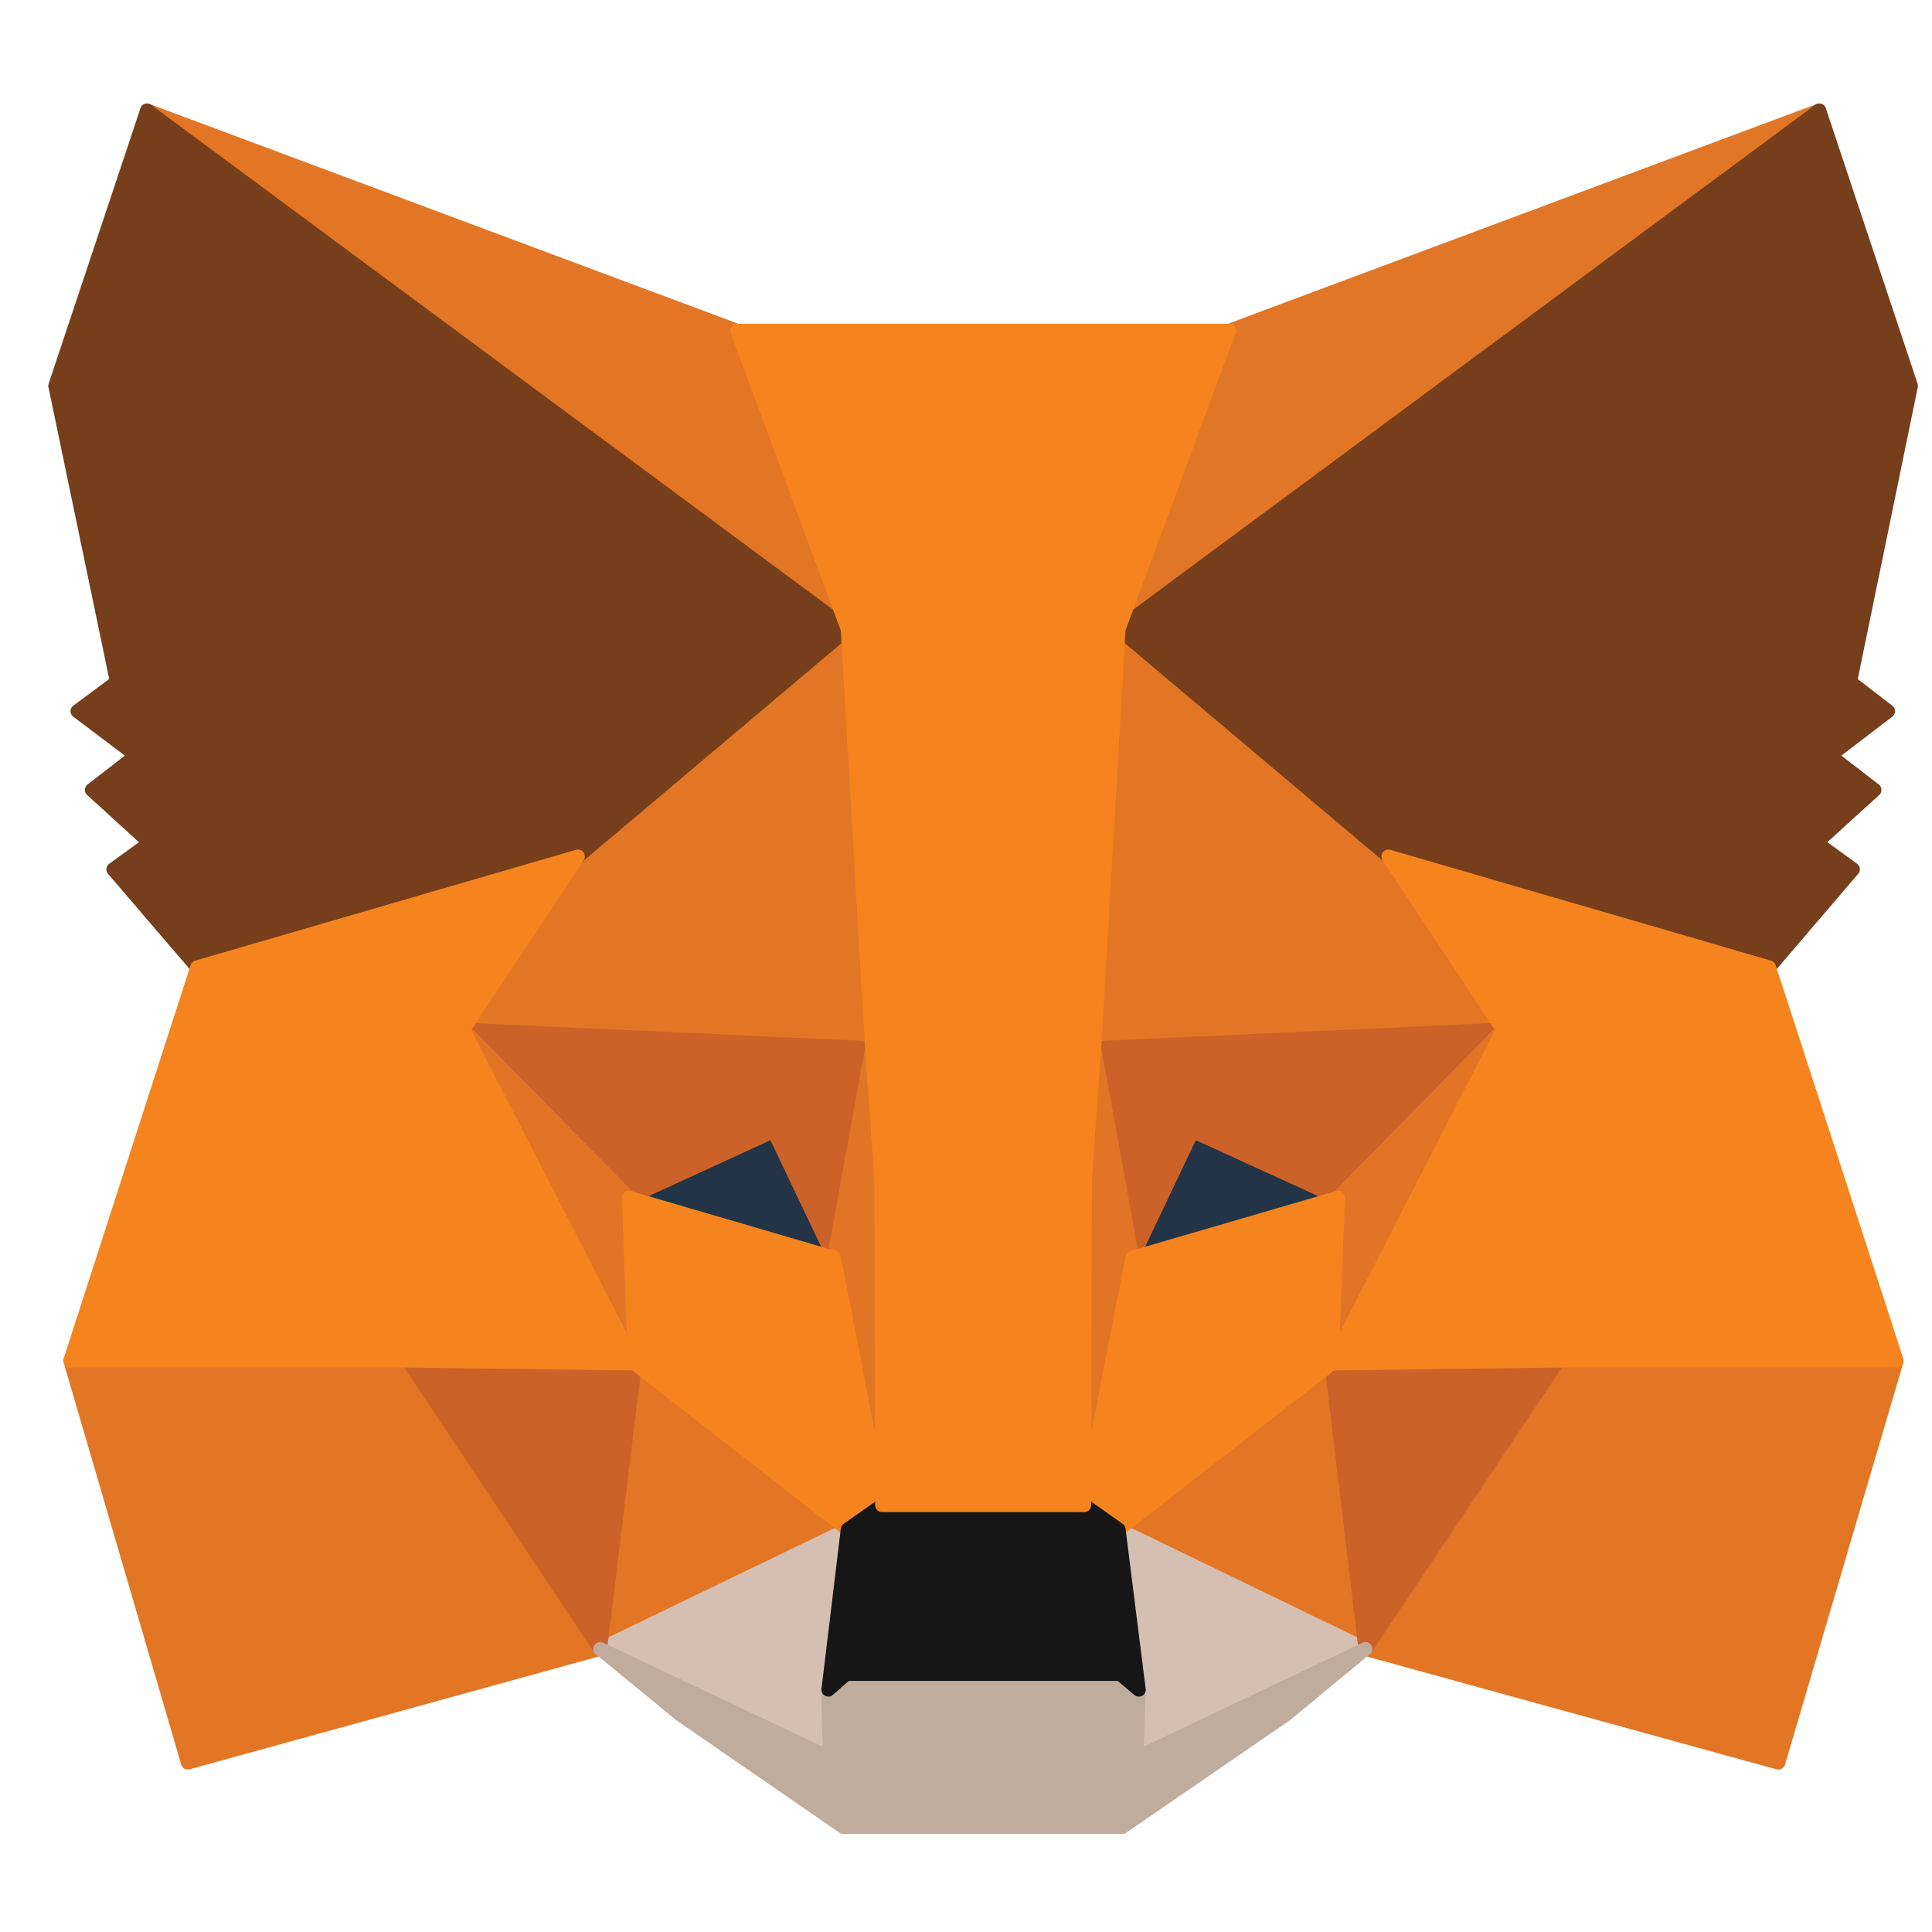
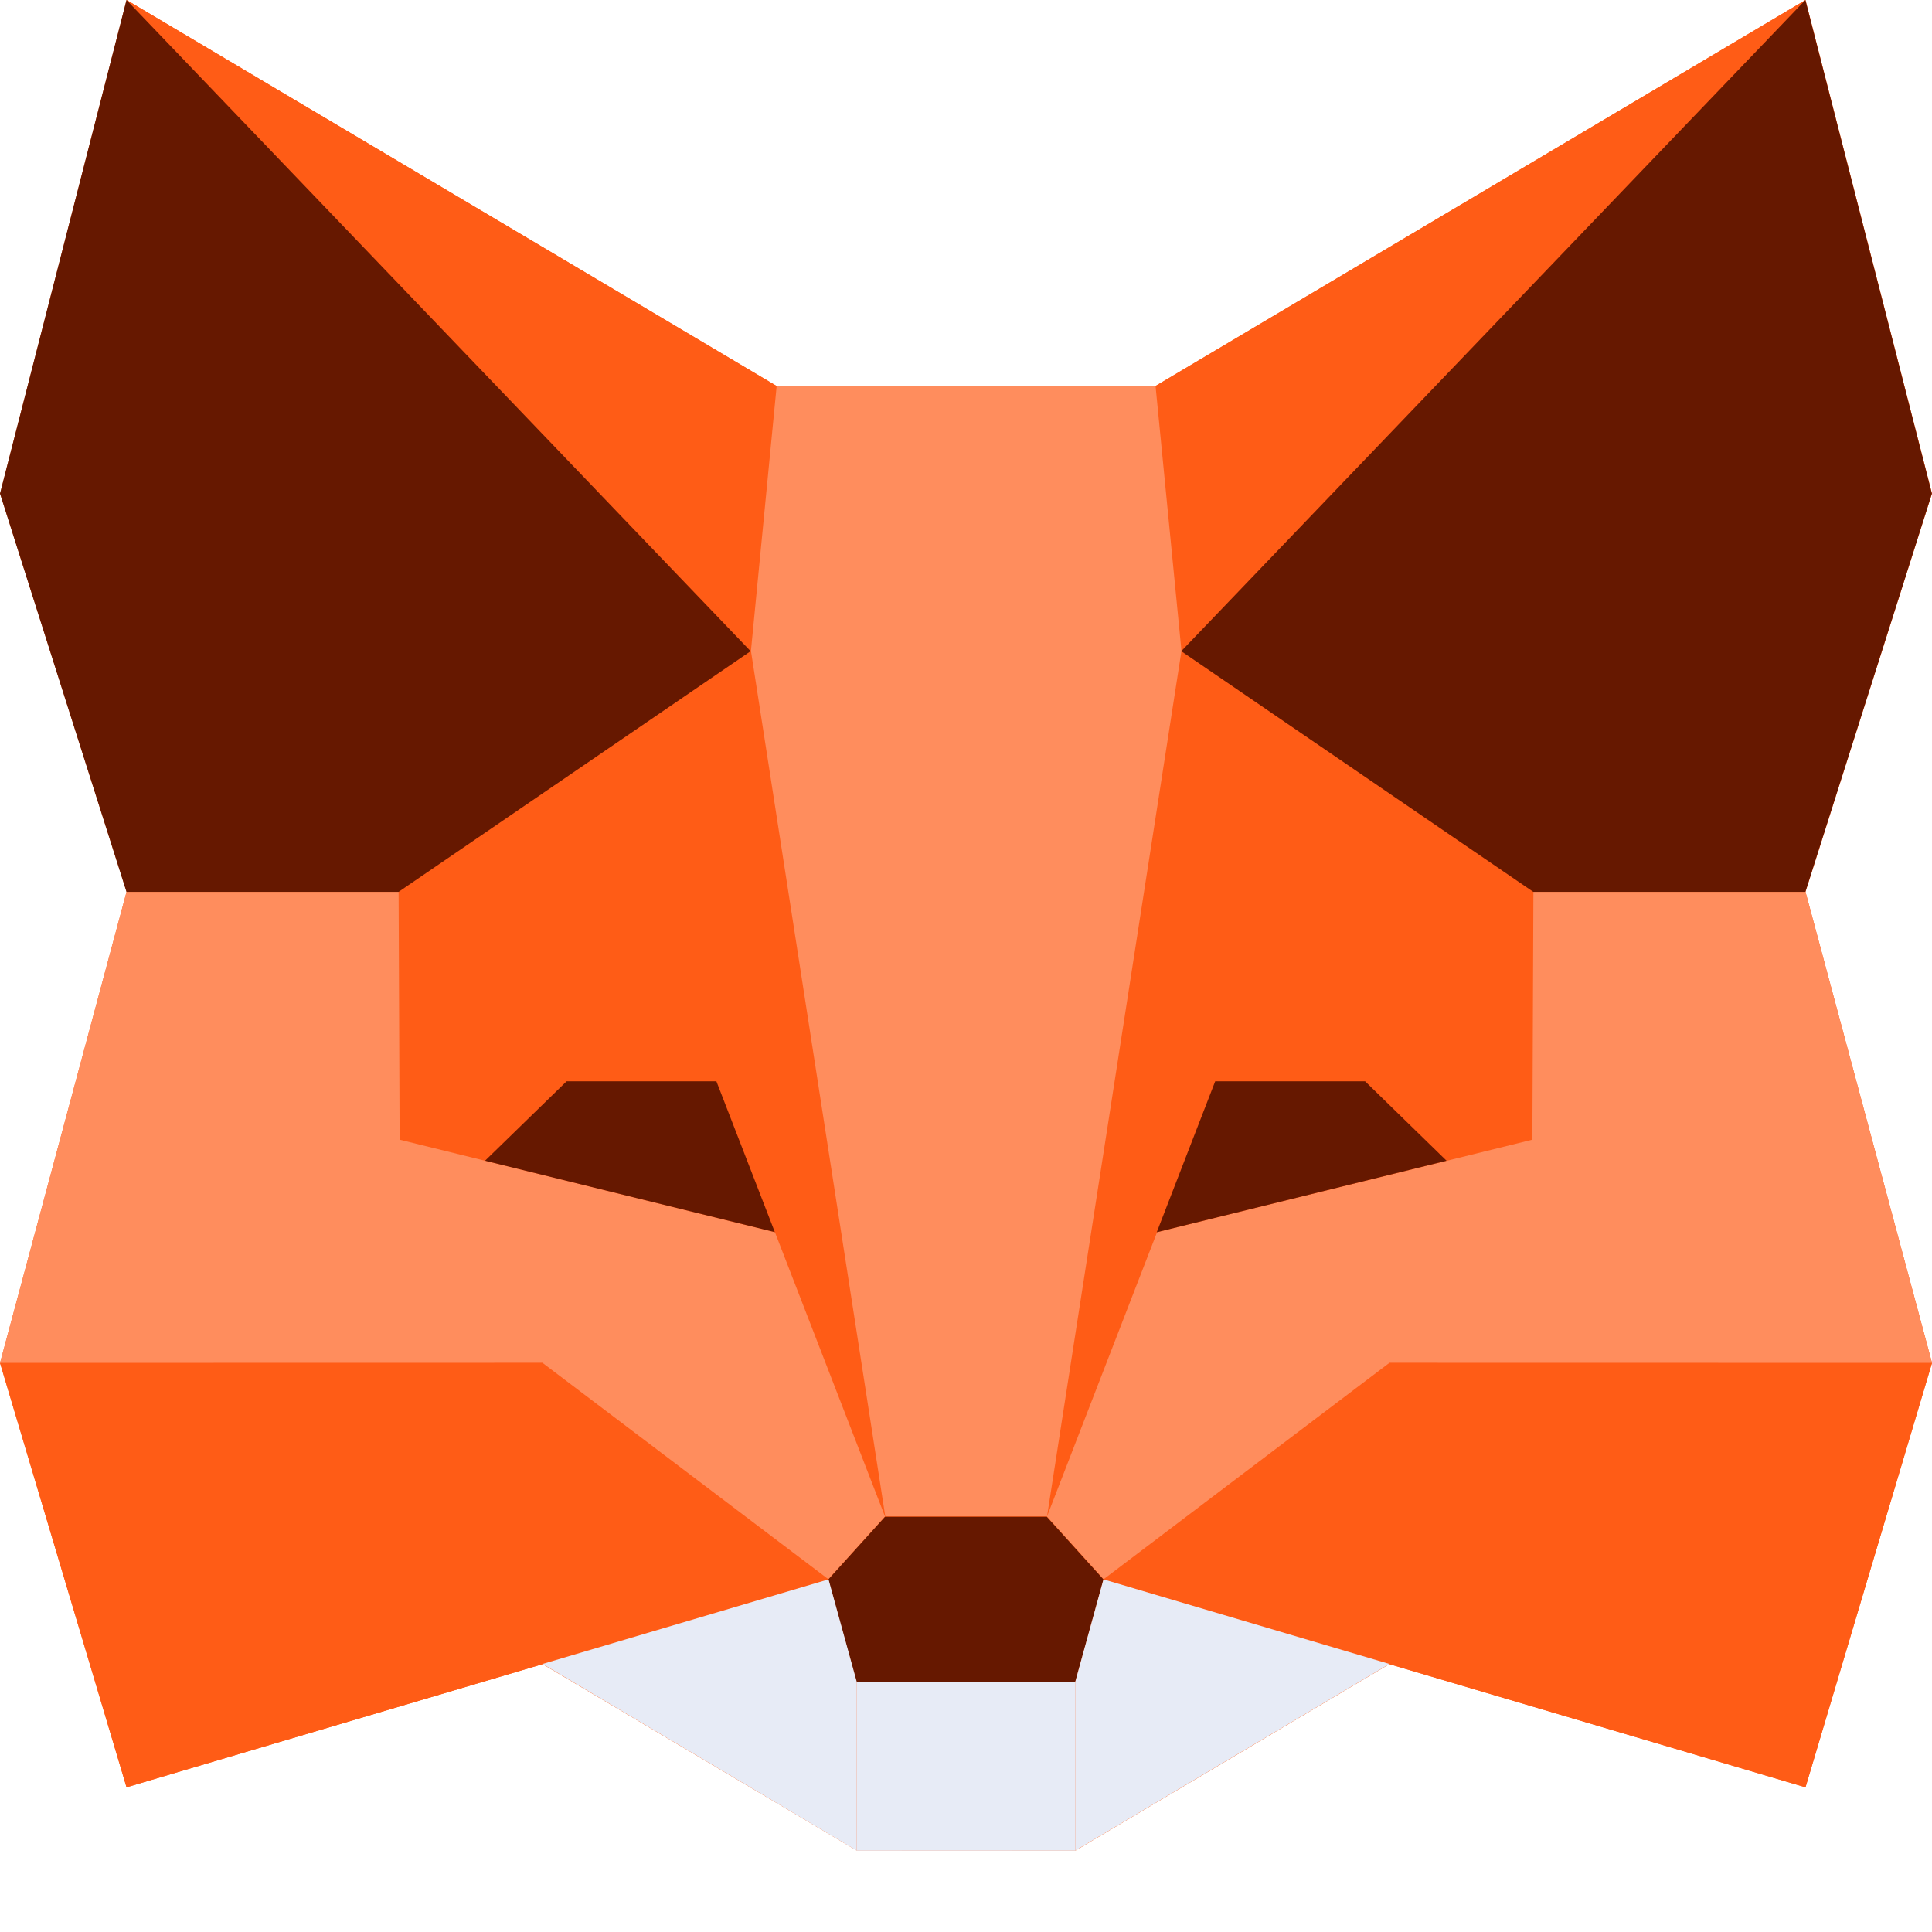
- <svg xmlns="http://www.w3.org/2000/svg" fill="none" height="35" width="35">
-   <g stroke-linecap="round" stroke-linejoin="round" stroke-width=".25">
-     <path d="m32.958 2-13.134 9.718 2.442-5.727z" fill="#e17726" stroke="#e17726" />
-     <g fill="#e27625" stroke="#e27625">
-       <path d="m2.663 2 13.017 9.809-2.325-5.818zM28.23 24.533l-3.495 5.34 7.483 2.06 2.143-7.283zm-26.957.117 2.13 7.282 7.47-2.06-3.481-5.339z" />
-       <path d="M10.47 15.515 8.393 18.65l7.405.337-.247-7.97zm14.68 0-5.157-4.587-.169 8.06 7.405-.337zM10.873 29.872l4.482-2.164-3.858-3.006zm9.393-2.164 4.469 2.164-.61-5.17z" />
-     </g>
-     <path d="m24.735 29.872-4.47-2.164.365 2.903-.04 1.23zm-13.862 0 4.157 1.97-.026-1.231.351-2.903z" fill="#d5bfb2" stroke="#d5bfb2" />
-     <path d="m15.108 22.784-3.715-1.088 2.624-1.205zm5.405 0 1.09-2.293 2.638 1.205z" fill="#233447" stroke="#233447" />
-     <path d="m10.873 29.872.65-5.339-4.131.117zm13.225-5.339.637 5.34 3.494-5.223zm3.132-5.883-7.406.338.689 3.796 1.09-2.293 2.638 1.205zm-15.837 3.046 2.624-1.205 1.091 2.293.689-3.796-7.405-.337z" fill="#cc6228" stroke="#cc6228" />
-     <path d="m8.392 18.65 3.105 6.052-.104-3.006zm15.849 3.046-.117 3.006 3.105-6.051zm-8.444-2.708-.689 3.796.87 4.484.196-5.91zm4.027 0-.364 2.358.182 5.922.87-4.484z" fill="#e27525" stroke="#e27525" />
-     <path d="m20.513 22.784-.87 4.484.623.44 3.858-3.006.117-3.006zm-9.12-1.088.104 3.006 3.858 3.006.624-.44-.87-4.484z" fill="#f5841f" stroke="#f5841f" />
-     <path d="m20.59 31.842.04-1.231-.338-.285h-4.963l-.325.285.026 1.23-4.157-1.969 1.455 1.192 2.95 2.035h5.053l2.962-2.035 1.442-1.192z" fill="#c0ac9d" stroke="#c0ac9d" />
-     <path d="m20.266 27.708-.624-.44H15.98l-.624.44-.35 2.903.324-.285h4.963l.338.285z" fill="#161616" stroke="#161616" />
-     <path d="M33.517 12.353 34.62 6.99 32.958 2l-12.692 9.394 4.885 4.12 6.898 2.01 1.52-1.776-.663-.48 1.053-.958-.806-.622 1.052-.804zM1 6.989l1.117 5.364-.714.531 1.065.804-.805.622 1.052.959-.663.48 1.52 1.774 6.899-2.008 4.884-4.12L2.663 2z" fill="#763e1a" stroke="#763e1a" />
-     <path d="m32.049 17.523-6.898-2.008 2.078 3.136-3.105 6.051 4.106-.052h6.131zM10.47 15.515l-6.898 2.008-2.3 7.127h6.12l4.105.052-3.105-6.051zm9.354 3.473.442-7.594 2-5.403h-8.911l2 5.403.442 7.594.169 2.384.013 5.896h3.663l.013-5.896z" fill="#f5841f" stroke="#f5841f" />
+ <svg xmlns="http://www.w3.org/2000/svg" fill="none" height="19" viewBox="0 0 19 19" width="19">
+   <g fill="#ff5c16">
+     <path d="m17.756 17.577-4.093-1.211-3.086 1.833-2.153-.001-3.088-1.832-4.091 1.211-1.244-4.174 1.244-4.632-1.244-3.917 1.244-4.854 6.392 3.795h3.727l6.392-3.795 1.244 4.854-1.244 3.917 1.244 4.632z" />
+     <path d="m1.245 0 6.392 3.797-.254 2.606z" />
+     <path d="m5.336 13.405 2.813 2.129-2.813.832z" />
+     <path d="m7.923 9.885-.541-3.48-3.46 2.366-.002-.001v.002l.011 2.436 1.403-1.323z" />
+     <path d="m17.756 0-6.392 3.797.253 2.606z" />
+     <path d="m13.665 13.405-2.812 2.129 2.812.832z" />
+     <path d="m15.079 8.772v-.002l-.001.001-3.46-2.366-.541 3.48h2.588l1.404 1.323z" />
+     <path d="m5.335 16.366-4.091 1.211-1.244-4.172h5.335z" />
+     <path d="m7.922 9.884.781 5.031-1.083-2.797-3.691-.91 1.404-1.324z" />
+     <path d="m13.665 16.366 4.091 1.211 1.244-4.172h-5.335z" />
+     <path d="m11.077 9.884-.781 5.031 1.083-2.797 3.691-.91-1.405-1.324z" />
  </g>
+   <g fill="#ff8d5d">
+     <path d="m0 13.403 1.244-4.632h2.676l.01 2.437 3.691.91 1.083 2.797-.557.616-2.813-2.129z" />
+     <path d="m19 13.403-1.244-4.632h-2.676l-.01 2.437-3.691.91-1.083 2.797.557.616 2.812-2.129z" />
+     <path d="m11.364 3.795h-1.863-1.863l-.253 2.606 1.321 8.511h1.591l1.322-8.511z" />
+   </g>
+   <g fill="#661800">
+     <path d="m1.244 0-1.244 4.854 1.244 3.917h2.676l3.462-2.367z" />
+     <path d="m7.045 10.634h-1.473l-.802.781 2.85.702-.575-1.484z" />
+     <path d="m17.755 0 1.244 4.854-1.244 3.917h-2.676l-3.462-2.367z" />
+     <path d="m11.951 10.634h1.474l.801.781-2.85.703.575-1.485z" />
+     <path d="m10.575 16.539.277-1.006-.557-.616h-1.592l-.557.616.277 1.006" />
+   </g>
+   <path d="m10.576 16.539v1.661h-2.152v-1.661z" fill="#e7ebf6" />
+   <path d="m5.336 16.364 3.089 1.835v-1.661l-.277-1.006z" fill="#e7ebf6" />
+   <path d="m13.664 16.364-3.089 1.835v-1.661l.277-1.006z" fill="#e7ebf6" />
</svg>
